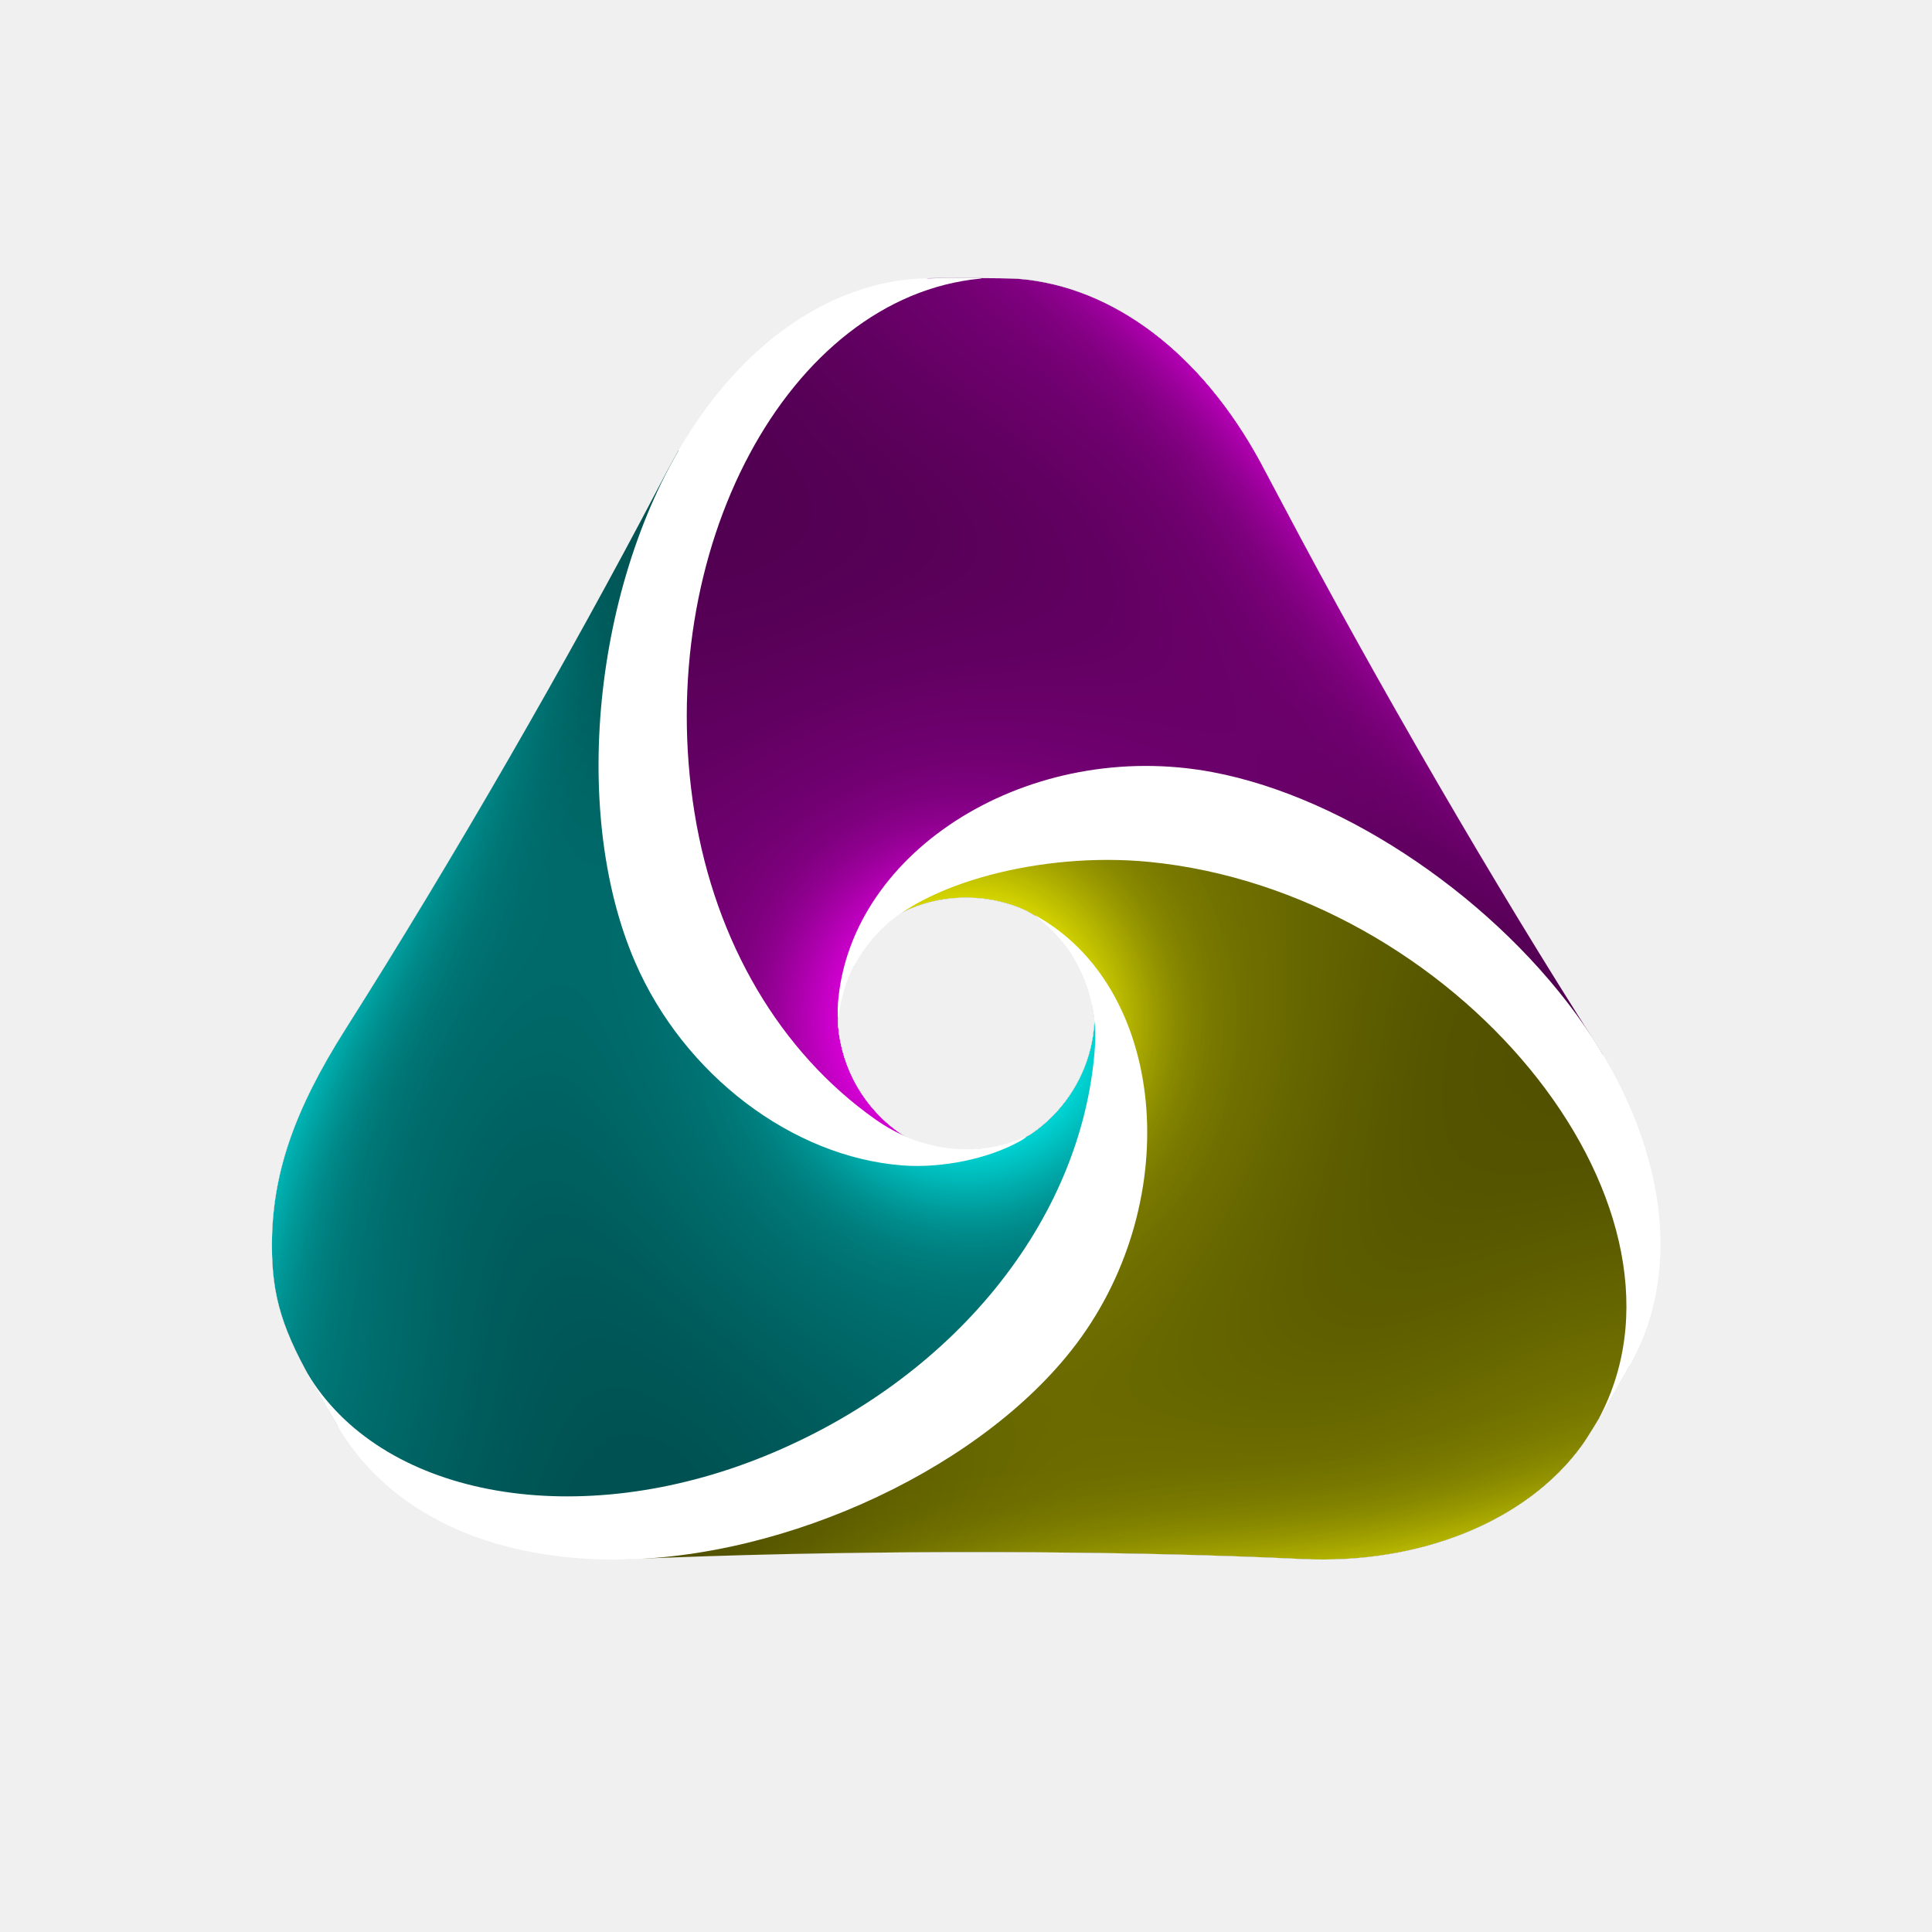
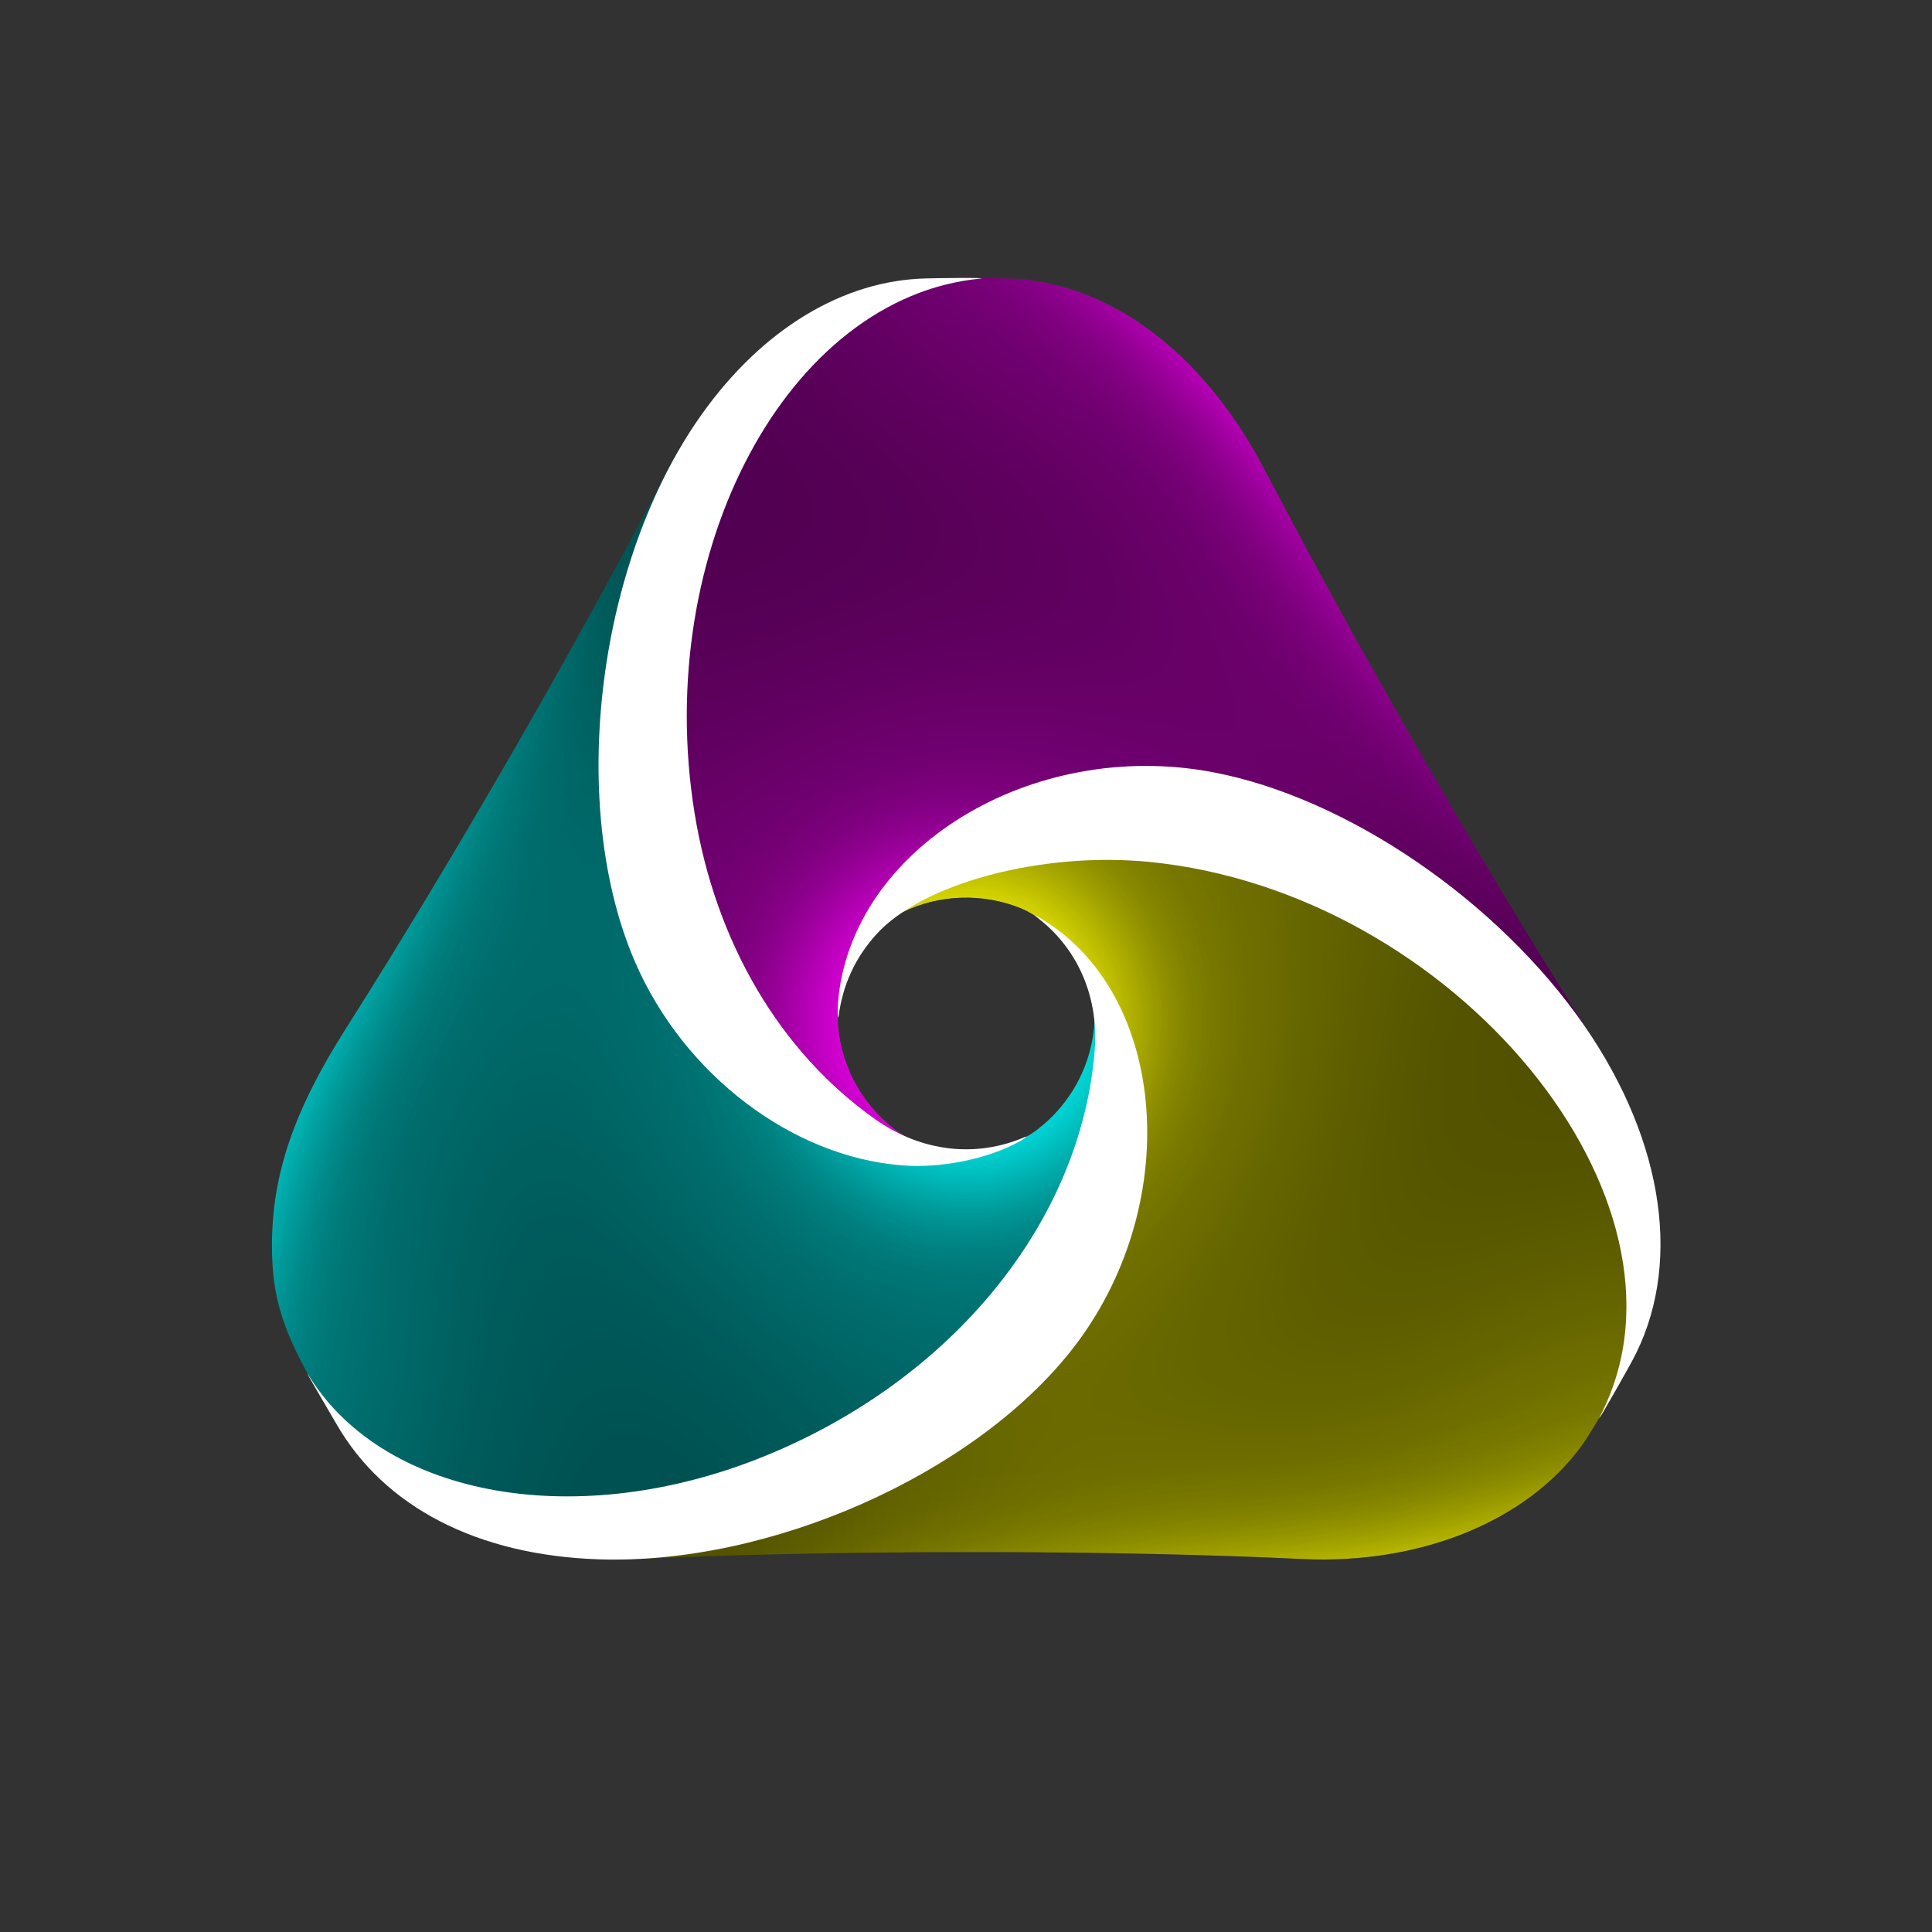
<svg xmlns="http://www.w3.org/2000/svg" version="1.1" viewBox="0 0 1e3 1e3">
  <defs>
    <mask id="mask69" maskUnits="userSpaceOnUse">
      <path d="m279.66 821.29c-72.901-2.416-128.94-31.386-157.62-81.48-1.904-3.326-7.088-12.255-11.518-19.842-20.686-35.422-27.035-55.841-27.022-86.911 0.017-42.475 13.054-80.715 44.329-130.02 63.298-99.8 133.4-221.2 188.34-326.16 12.328-23.553 18.689-34.005 29.26-48.083 34.685-46.191 79.737-73.267 126.13-75.807 8.849-0.484 53.272-0.318 59.937 0.225 56.746 4.62 109.55 44.612 144.99 109.8 1.589 2.924 7.671 14.38 13.514 25.458 55.724 105.64 128.02 230.14 188.41 324.46 38.953 60.839 48.61 128.66 25.654 180.18-4.792 10.754-27.694 50.45-34.631 60.028-32.967 45.512-97.112 71.548-167.89 68.146-108.35-5.208-258.26-5.55-379.76-0.867-24.95 0.962-33.813 1.145-42.114 0.87zm231.08-246.21c11.989-1.631 23.029-5.198 29.067-9.392 17.23-11.969 29.774-30.25 34.773-50.679 1.269-5.186 1.794-8.619 2.408-15.747 0.346-4.021-2.432-16.712-5.291-24.17-7.867-20.521-22.91-37.673-38.754-44.186-22.799-9.372-49.545-8.467-71.218 2.409-7.906 3.968-19.713 16.179-26.347 27.25-7.751 12.935-13.053 30.398-12.248 40.34 2.149 26.54 16.093 50.578 37.934 65.395 6.347 4.306 19.627 8.038 32.831 9.226 2.534 0.228 14.151-0.08 16.846-0.446z" fill="#fff" />
    </mask>
    <mask id="mask70" maskUnits="userSpaceOnUse">
      <path d="m279.66 821.29c-72.901-2.416-128.94-31.386-157.62-81.48-1.904-3.326-7.088-12.255-11.518-19.842-20.686-35.422-27.035-55.841-27.022-86.911 0.017-42.475 13.054-80.715 44.329-130.02 63.298-99.8 133.4-221.2 188.34-326.16 12.328-23.553 18.689-34.005 29.26-48.083 34.685-46.191 79.737-73.267 126.13-75.807 8.849-0.484 53.272-0.318 59.937 0.225 56.746 4.62 109.55 44.612 144.99 109.8 1.589 2.924 7.671 14.38 13.514 25.458 55.724 105.64 128.02 230.14 188.41 324.46 38.953 60.839 48.61 128.66 25.654 180.18-4.792 10.754-27.694 50.45-34.631 60.028-32.967 45.512-97.112 71.548-167.89 68.146-108.35-5.208-258.26-5.55-379.76-0.867-24.95 0.962-33.813 1.145-42.114 0.87zm231.08-246.21c11.989-1.631 23.029-5.198 29.067-9.392 17.23-11.969 29.774-30.25 34.773-50.679 1.269-5.186 1.794-8.619 2.408-15.747 0.346-4.021-2.432-16.712-5.291-24.17-7.867-20.521-22.91-37.673-38.754-44.186-22.799-9.372-49.545-8.467-71.218 2.409-7.906 3.968-19.713 16.179-26.347 27.25-7.751 12.935-13.053 30.398-12.248 40.34 2.149 26.54 16.093 50.578 37.934 65.395 6.347 4.306 19.627 8.038 32.831 9.226 2.534 0.228 14.151-0.08 16.846-0.446z" fill="#fff" />
    </mask>
    <filter id="filter70" x="-.349" y="-.355" width="1.697" height="1.71" color-interpolation-filters="sRGB">
      <feGaussianBlur stdDeviation="93.19" />
    </filter>
    <mask id="mask69-40-4" maskUnits="userSpaceOnUse">
      <path d="m279.66 821.29c-72.901-2.416-128.94-31.386-157.62-81.48-1.904-3.326-7.088-12.255-11.518-19.842-20.686-35.422-27.035-55.841-27.022-86.911 0.017-42.475 13.054-80.715 44.329-130.02 63.298-99.8 133.4-221.2 188.34-326.16 12.328-23.553 18.689-34.005 29.26-48.083 34.685-46.191 79.737-73.267 126.13-75.807 8.849-0.484 53.272-0.318 59.937 0.225 56.746 4.62 109.55 44.612 144.99 109.8 1.589 2.924 7.671 14.38 13.514 25.458 55.724 105.64 128.02 230.14 188.41 324.46 38.953 60.839 48.61 128.66 25.654 180.18-4.792 10.754-27.694 50.45-34.631 60.028-32.967 45.512-97.112 71.548-167.89 68.146-108.35-5.208-258.26-5.55-379.76-0.867-24.95 0.962-33.813 1.145-42.114 0.87zm231.08-246.21c11.989-1.631 23.029-5.198 29.067-9.392 17.23-11.969 29.774-30.25 34.773-50.679 1.269-5.186 1.794-8.619 2.408-15.747 0.346-4.021-2.432-16.712-5.291-24.17-7.867-20.521-22.91-37.673-38.754-44.186-22.799-9.372-49.545-8.467-71.218 2.409-7.906 3.968-19.713 16.179-26.347 27.25-7.751 12.935-13.053 30.398-12.248 40.34 2.149 26.54 16.093 50.578 37.934 65.395 6.347 4.306 19.627 8.038 32.831 9.226 2.534 0.228 14.151-0.08 16.846-0.446z" fill="#fff" />
    </mask>
    <filter id="filter70-2-9" x="-.17" y="-.169" width="1.34" height="1.338" color-interpolation-filters="sRGB">
      <feGaussianBlur stdDeviation="32.575" />
    </filter>
  </defs>
+   <rect width="1e3" height="1e3" fill="#323232" />
  <g transform="matrix(.86271 0 0 .86271 68.719 98.42)" mask="url(#mask70)">
    <path d="m580.6 395.69c-44.351 1.306-90.665 10.06-127.43 36.249-11.625 27.346 43.242-15.15 64.004 0.361 67.024 17.26 93.961 97.008 83.66 159.6-10.447 90.632-86.352 156.74-166.12 190.72-43.005 19.653-89.964 29.378-136.6 33.861-19.616 17.386 43.306 7.654 58.266 8.763 124.46-4.355 249.03-1.119 373.42 1.834 74.401-2.679 154.42-48.196 169.13-126.09 17.045-92.691-44.167-179.9-114.47-233.79-58.135-44.177-130.3-72.24-203.86-71.512zm-24.682 50.939c-0.938 9.537-6.929-3.972 0 0z" fill="#4d4d00" />
    <path d="m324.08 158.58c-26.296 28.877-38.844 69.489-60.267 102.74-50.02 92.144-106.13 180.79-159.74 270.79-35.257 62.445-39.108 148.63 12.649 203.35 63.494 64.844 167.16 64.091 247.54 35.919 111.72-37.84 211.54-137.05 219.04-259.19 3.288-23.32-13.095-35.343-13.304-4.797-8.679 58.946-78.677 82.399-130.16 68.119-88.131-20.722-148.12-107.56-152.69-195.64-6.396-71.512 6.721-145.16 39.329-209.26-1.138-2.338 5.439-21.083-2.404-12.018z" fill="#004d4d" />
    <path d="m499.41 46.748c-80.034 16.257-135.18 87.894-157.32 162.93-37.617 121.33-9.372 272.29 97.019 350.4 14.331 15.817 50.701 18.11 19.685-2.953-46.292-36.518-32.798-107.28 4.219-145.1 62.154-68.494 170.32-76.713 249.86-35.195 65.192 31.014 122.77 79.584 161.39 140.84 30.298 10.878-20.708-50.405-29.106-69.213-62.296-100.34-118.13-204.49-175.03-307.87-36.157-58.259-99.696-101.44-170.72-93.84z" fill="#4d004d" />
  </g>
  <g transform="matrix(.86271 0 0 .86271 68.719 98.42)" filter="url(#filter70)" mask="url(#mask69)" style="mix-blend-mode:overlay">
    <circle cx="500" cy="500" r="178.57" fill="#fff" />
    <path d="m562.54 896.58s199.66 6.508 253.5-13.919c105.28-39.939 88.226-59.357 116.7-116.03m-120.56-519.07s-94.194-176.16-138.81-212.58c-87.228-71.206-95.518-46.727-158.84-43.047m-389.25 363.94s-105.47 169.66-114.7 226.5c-18.052 111.14 7.292 106.08 42.138 159.08" fill="none" stroke="#fff" stroke-linecap="round" stroke-linejoin="round" stroke-width="200" style="font-variation-settings:normal" />
  </g>
  <g transform="matrix(.86271 0 0 .86271 68.719 98.42)" filter="url(#filter70-2-9)" mask="url(#mask69-40-4)" style="mix-blend-mode:overlay">
    <circle cx="500" cy="500" r="92.951" fill="#fff" />
    <path d="m444.05 949.81s217.82-16.66 277.17-21.032c72.161-5.316 194.29-31.184 270.85-72.25m-74.543-532.97s-123.34-180.31-156.8-229.52c-40.685-59.835-124.15-152.67-197.99-198.43m-424.3 331.04s-94.484 196.97-120.37 250.55c-31.477 65.152-70.137 183.85-72.852 270.68" fill="none" stroke="#fff" stroke-linecap="round" stroke-linejoin="round" stroke-width="200" style="font-variation-settings:normal" />
  </g>
  <path d="m309.99 807.11c-62.856-2.068-111.25-27.081-135.98-70.292-1.643-2.87-5.714-9.767-8.953-15.327-6.57-11.277-6.091-10.575-5.903-10.409 0.076 0.067 0.736 1.062 1.467 2.212 39.621 62.32 139.29 79.433 235.2 40.383 97.435-39.669 163.95-121.58 170.81-210.34 2.089-27.028-8.567-51.85-28.925-67.787-2.778-2.175-2.592-2.281 0.779-0.287 66.586 39.387 74.465 149.89 15.957 223.8-51.095 64.543-156.1 110.96-244.45 108.05zm519.16-75.978c54.843-109.96-76.452-269.6-234.4-285.02-55.583-5.425-117.51 11.104-141.38 37.737-10.932 12.194-17.121 25.968-19.297 41.968-0.377 2.769-0.683-2.401-0.334-6.762 6.362-79.598 99.842-137.13 193.97-119.38 69.359 13.081 147.86 66.635 192.55 131.51 41.742 60.599 50.644 125.3 24.365 173.56-2.296 4.217-15.988 28.555-16.868 29.382-0.116 0.109 0.523-1.232 1.403-2.996zm-361.93-127.91c-57.123-4.316-113.24-46.951-138.47-105.2-34.476-79.606-20.676-202.17 31.433-279.18 30.693-45.358 72.294-72.222 115.46-74.56 9.032-0.489 37.181-0.595 31.714-0.07-99.503 9.55-169.77 140.82-147.87 276.5 10.825 67.07 44.344 123.92 93.522 158.62 24.224 17.093 52.369 19.983 77.371 9.231 1.649-0.709 0.465 0.48-2.29 2.03-16.253 9.139-40.502 14.172-60.87 12.633z" fill="#fff" stroke-width=".863" />
</svg>
